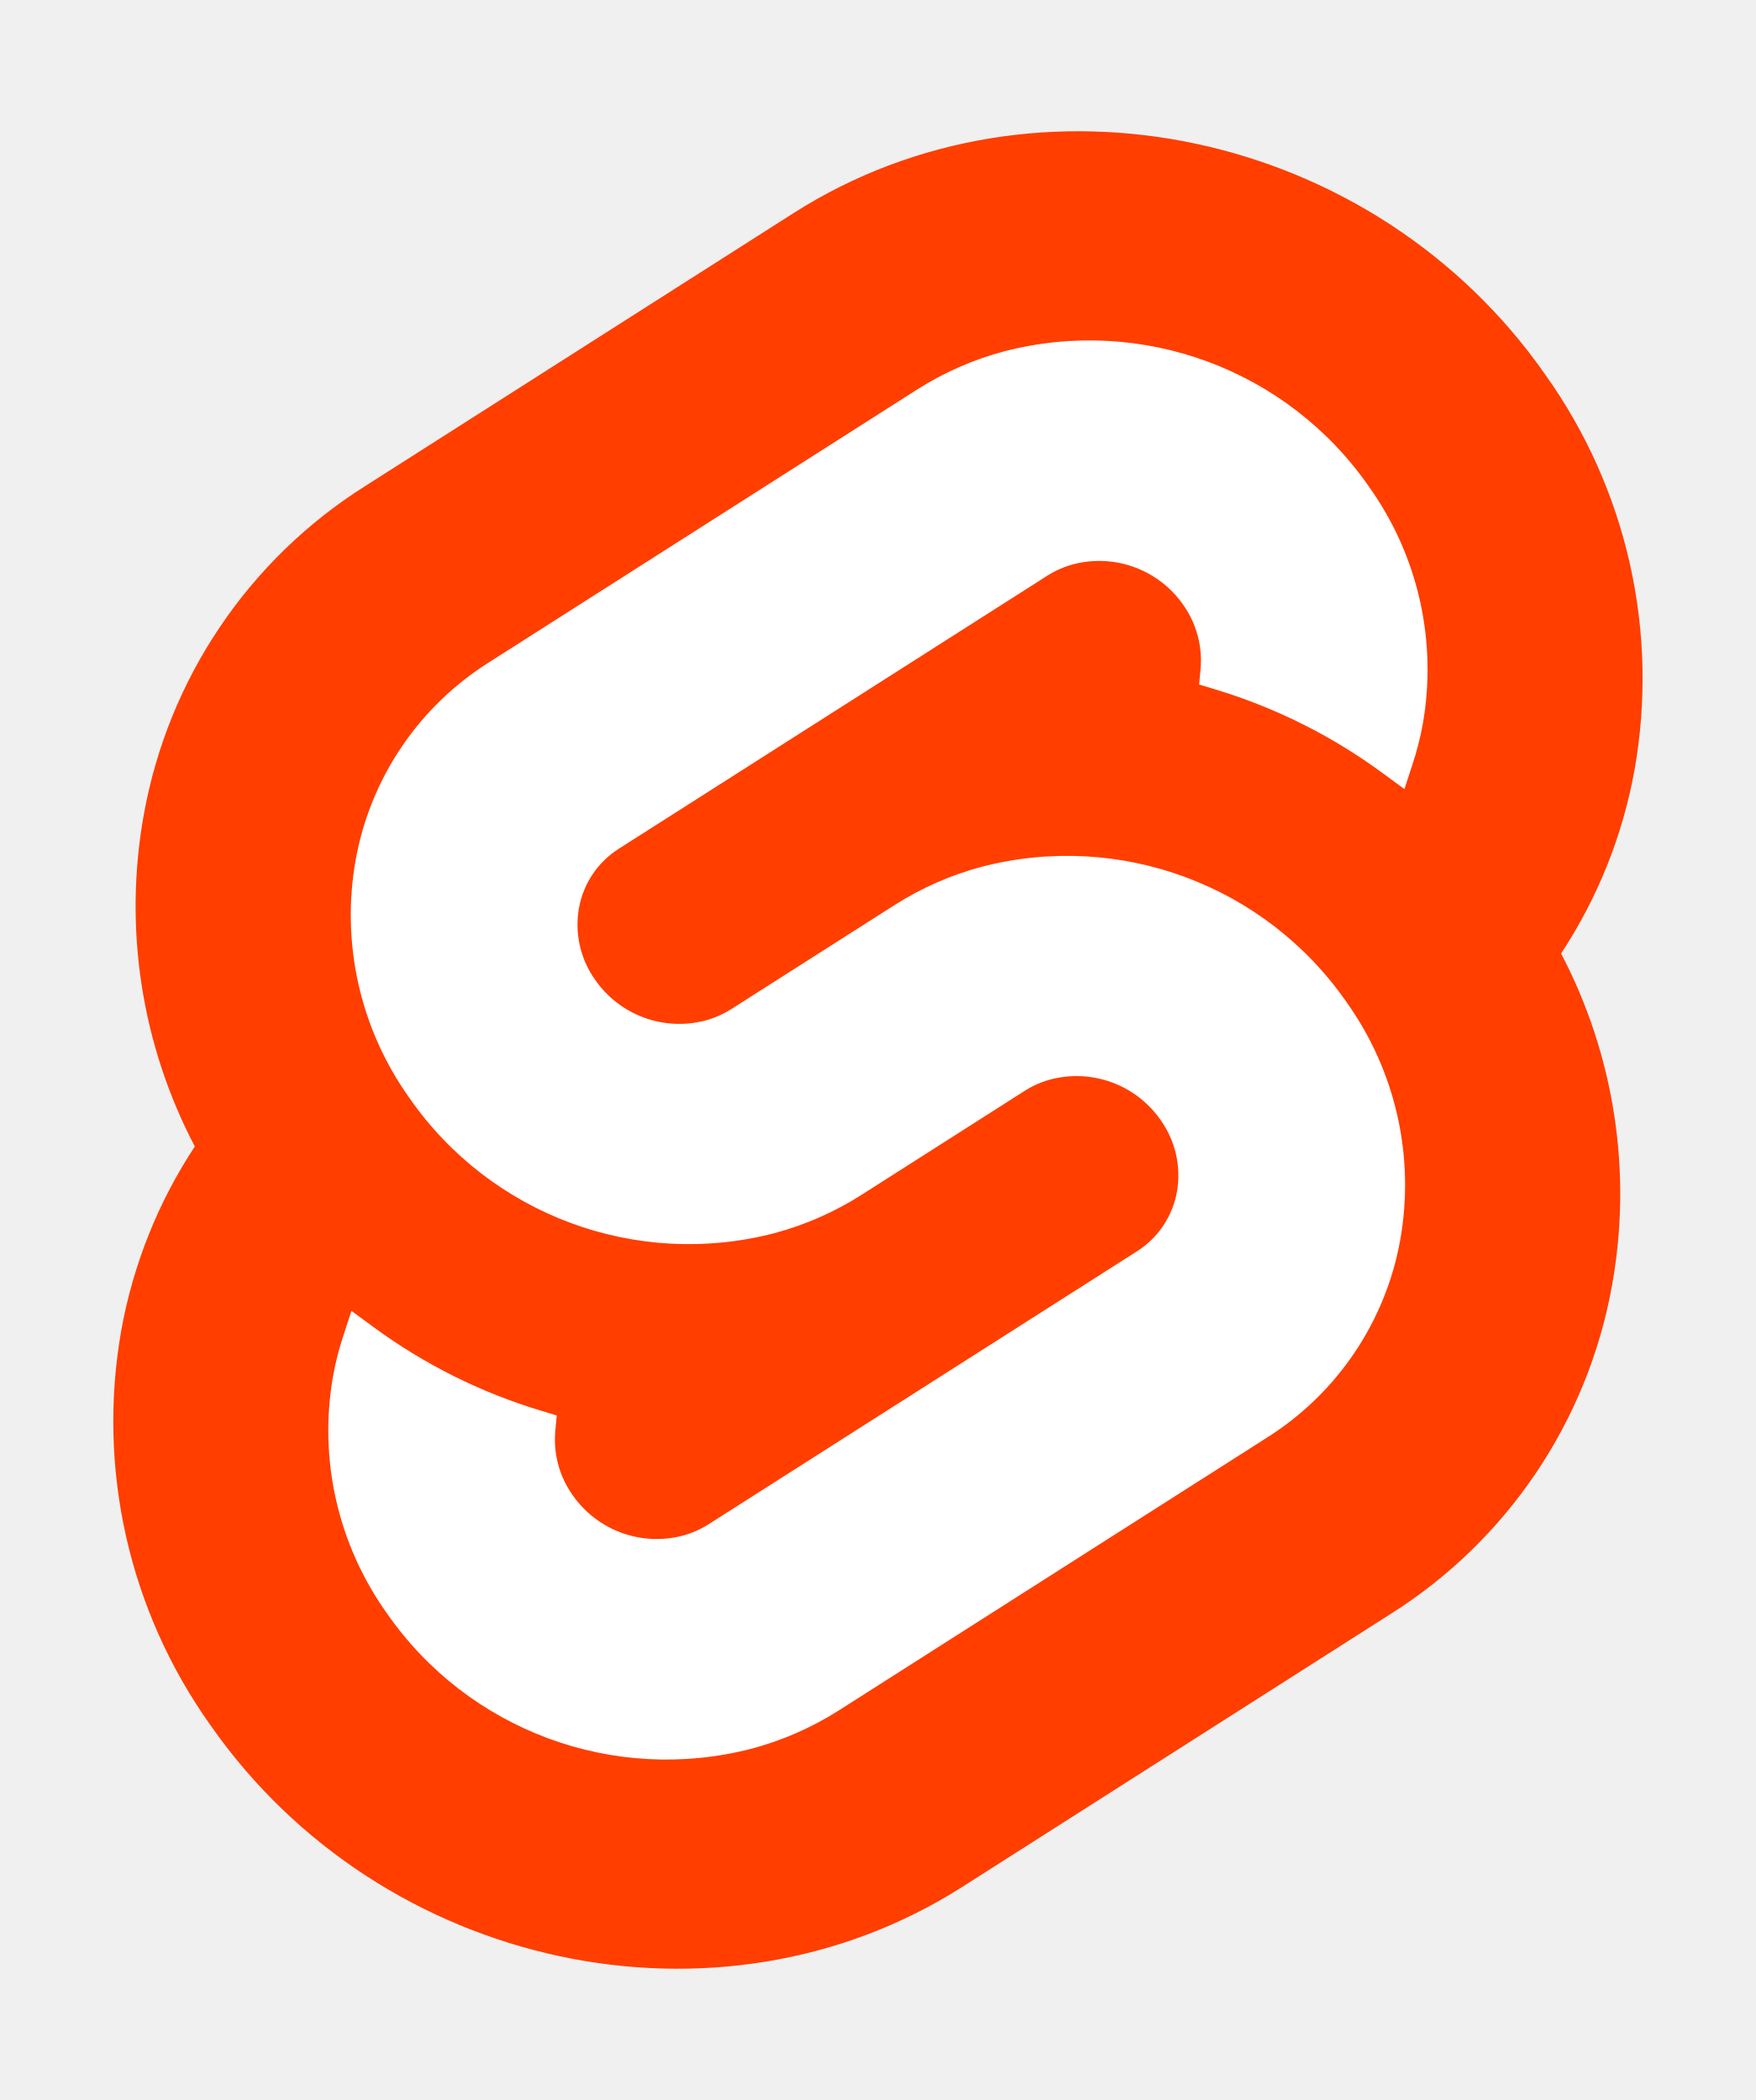
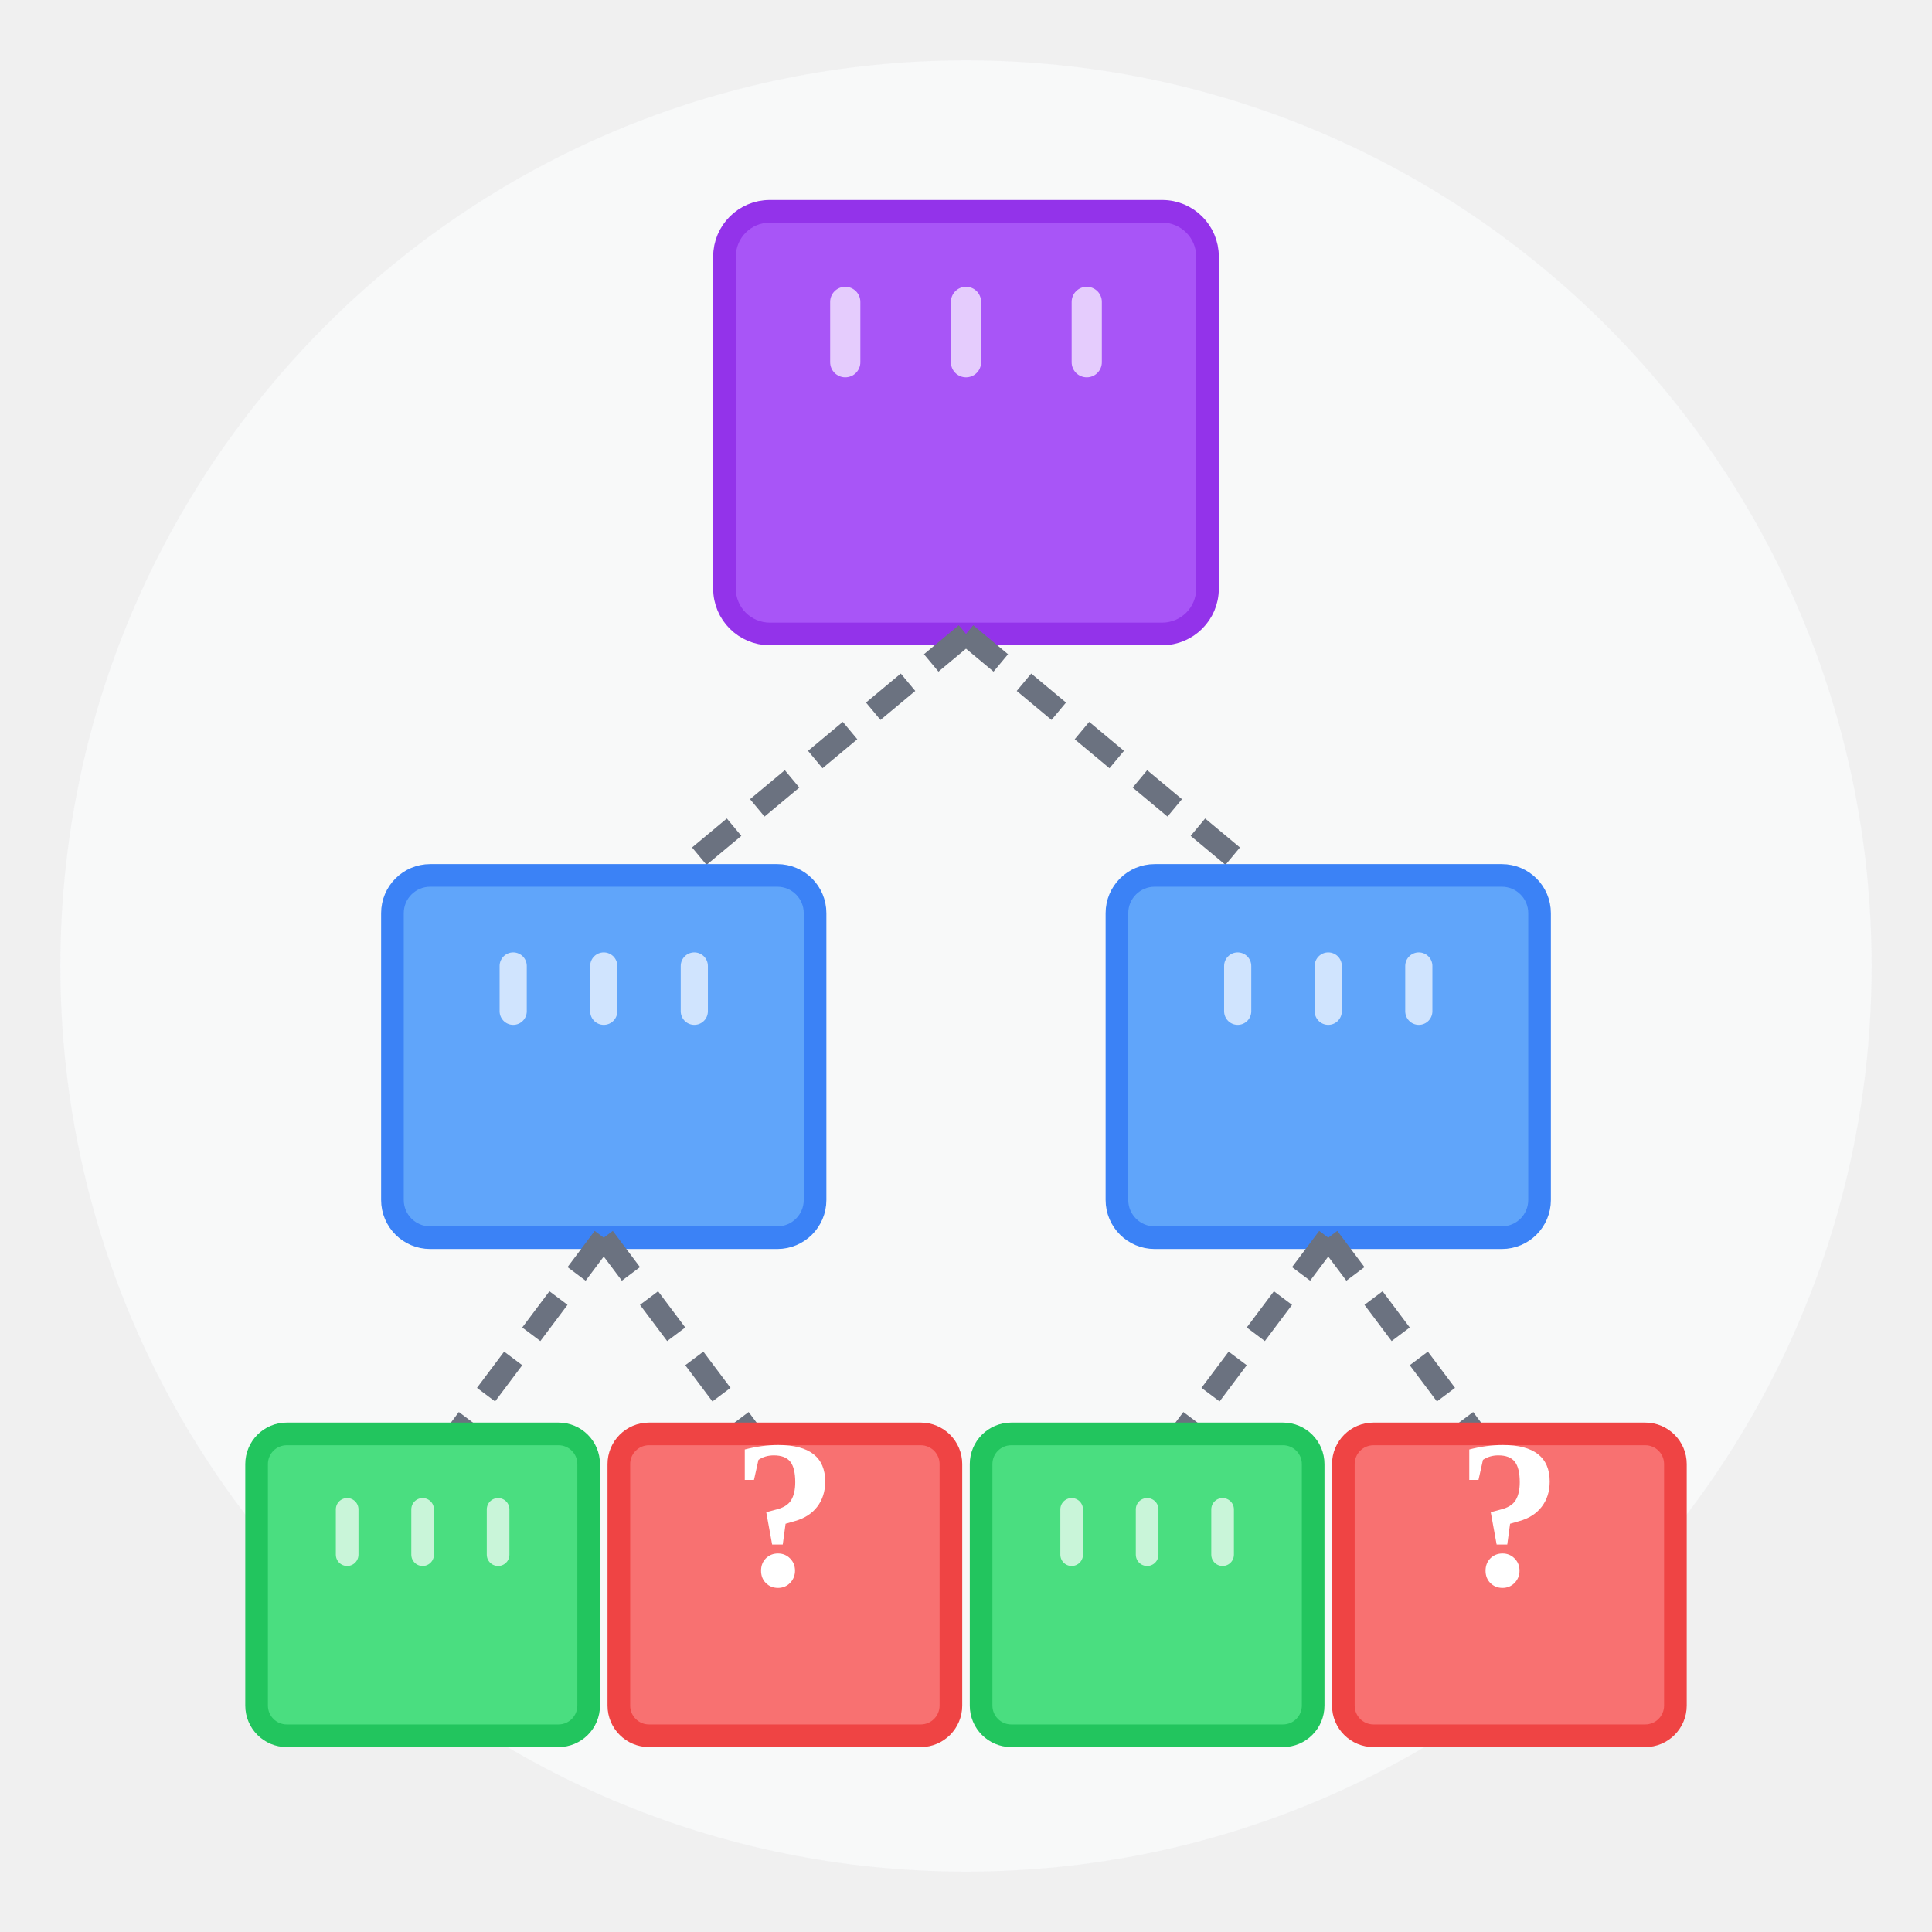
- <svg xmlns="http://www.w3.org/2000/svg" width="107" height="128" viewBox="0 0 107 128">
-   <path d="M94.157 22.819c-10.4-14.885-30.94-19.297-45.792-9.835L22.282 29.608A29.92 29.92 0 0 0 8.764 49.65a31.5 31.5 0 0 0 3.108 20.231 30 30 0 0 0-4.477 11.183 31.9 31.9 0 0 0 5.448 24.116c10.402 14.887 30.942 19.297 45.791 9.835l26.083-16.624A29.92 29.92 0 0 0 98.235 78.35a31.53 31.53 0 0 0-3.105-20.232 30 30 0 0 0 4.474-11.182 31.88 31.88 0 0 0-5.447-24.116" style="fill:#ff3e00" />
-   <path d="M45.817 106.582a20.72 20.72 0 0 1-22.237-8.243 19.17 19.17 0 0 1-3.277-14.503 18 18 0 0 1 .624-2.435l.49-1.498 1.337.981a33.6 33.6 0 0 0 10.203 5.098l.97.294-.09.968a5.85 5.85 0 0 0 1.052 3.878 6.24 6.24 0 0 0 6.695 2.485 5.8 5.8 0 0 0 1.603-.704L69.27 76.28a5.43 5.43 0 0 0 2.45-3.631 5.8 5.8 0 0 0-.987-4.371 6.24 6.24 0 0 0-6.698-2.487 5.7 5.7 0 0 0-1.6.704l-9.953 6.345a19 19 0 0 1-5.296 2.326 20.72 20.72 0 0 1-22.237-8.243 19.17 19.17 0 0 1-3.277-14.502 17.99 17.99 0 0 1 8.13-12.052l26.081-16.623a19 19 0 0 1 5.3-2.329 20.72 20.72 0 0 1 22.237 8.243 19.17 19.17 0 0 1 3.277 14.503 18 18 0 0 1-.624 2.435l-.49 1.498-1.337-.98a33.6 33.6 0 0 0-10.203-5.1l-.97-.294.09-.968a5.86 5.86 0 0 0-1.052-3.878 6.24 6.24 0 0 0-6.696-2.485 5.8 5.8 0 0 0-1.602.704L37.73 51.72a5.42 5.42 0 0 0-2.449 3.63 5.79 5.79 0 0 0 .986 4.372 6.24 6.24 0 0 0 6.698 2.486 5.8 5.8 0 0 0 1.602-.704l9.952-6.342a19 19 0 0 1 5.295-2.328 20.72 20.72 0 0 1 22.237 8.242 19.17 19.17 0 0 1 3.277 14.503 18 18 0 0 1-8.13 12.053l-26.081 16.622a19 19 0 0 1-5.3 2.328" style="fill:#fff" />
+ <svg xmlns="http://www.w3.org/2000/svg" width="128" height="128" viewBox="0 0 128 128">
+   <circle cx="64" cy="64" r="60" fill="#f8f9fa" opacity="0.9" />
+   <g transform="translate(64, 28)">
+     <rect x="-16" y="-14" width="32" height="28" rx="3" fill="#a855f7" stroke="#9333ea" stroke-width="1.5" />
+     <path d="M -8 -8 L -8 -4 M 0 -8 L 0 -4 M 8 -8 L 8 -4" stroke="white" stroke-width="2" stroke-linecap="round" opacity="0.7" />
+   </g>
+   <line x1="64" y1="42" x2="40" y2="62" stroke="#6b7280" stroke-width="1.5" stroke-dasharray="3,2" />
+   <line x1="64" y1="42" x2="88" y2="62" stroke="#6b7280" stroke-width="1.5" stroke-dasharray="3,2" />
+   <g transform="translate(40, 70)">
+     <rect x="-14" y="-12" width="28" height="24" rx="2.5" fill="#60a5fa" stroke="#3b82f6" stroke-width="1.5" />
+     <path d="M -6 -6 L -6 -3 M 0 -6 L 0 -3 M 6 -6 L 6 -3" stroke="white" stroke-width="1.8" stroke-linecap="round" opacity="0.7" />
+   </g>
+   <g transform="translate(88, 70)">
+     <rect x="-14" y="-12" width="28" height="24" rx="2.5" fill="#60a5fa" stroke="#3b82f6" stroke-width="1.5" />
+     <path d="M -6 -6 L -6 -3 M 0 -6 L 0 -3 M 6 -6 L 6 -3" stroke="white" stroke-width="1.8" stroke-linecap="round" opacity="0.7" />
+   </g>
+   <line x1="40" y1="82" x2="28" y2="98" stroke="#6b7280" stroke-width="1.5" stroke-dasharray="3,2" />
+   <line x1="40" y1="82" x2="52" y2="98" stroke="#6b7280" stroke-width="1.5" stroke-dasharray="3,2" />
+   <line x1="88" y1="82" x2="76" y2="98" stroke="#6b7280" stroke-width="1.5" stroke-dasharray="3,2" />
+   <line x1="88" y1="82" x2="100" y2="98" stroke="#6b7280" stroke-width="1.5" stroke-dasharray="3,2" />
+   <g transform="translate(28, 105)">
+     <rect x="-11" y="-10" width="22" height="20" rx="2" fill="#4ade80" stroke="#22c55e" stroke-width="1.5" />
+     <path d="M -5 -5 L -5 -2 M 0 -5 L 0 -2 M 5 -5 L 5 -2" stroke="white" stroke-width="1.5" stroke-linecap="round" opacity="0.7" />
+   </g>
+   <g transform="translate(52, 105)">
+     <rect x="-11" y="-10" width="22" height="20" rx="2" fill="#f87171" stroke="#ef4444" stroke-width="1.5" />
+     <text x="0" y="0" font-size="14" font-weight="bold" fill="white" text-anchor="middle" alignment-baseline="middle">?</text>
+   </g>
+   <g transform="translate(76, 105)">
+     <rect x="-11" y="-10" width="22" height="20" rx="2" fill="#4ade80" stroke="#22c55e" stroke-width="1.5" />
+     <path d="M -5 -5 L -5 -2 M 0 -5 L 0 -2 M 5 -5 L 5 -2" stroke="white" stroke-width="1.5" stroke-linecap="round" opacity="0.7" />
+   </g>
+   <g transform="translate(100, 105)">
+     <rect x="-11" y="-10" width="22" height="20" rx="2" fill="#f87171" stroke="#ef4444" stroke-width="1.5" />
+     <text x="0" y="0" font-size="14" font-weight="bold" fill="white" text-anchor="middle" alignment-baseline="middle">?</text>
+   </g>
</svg>
